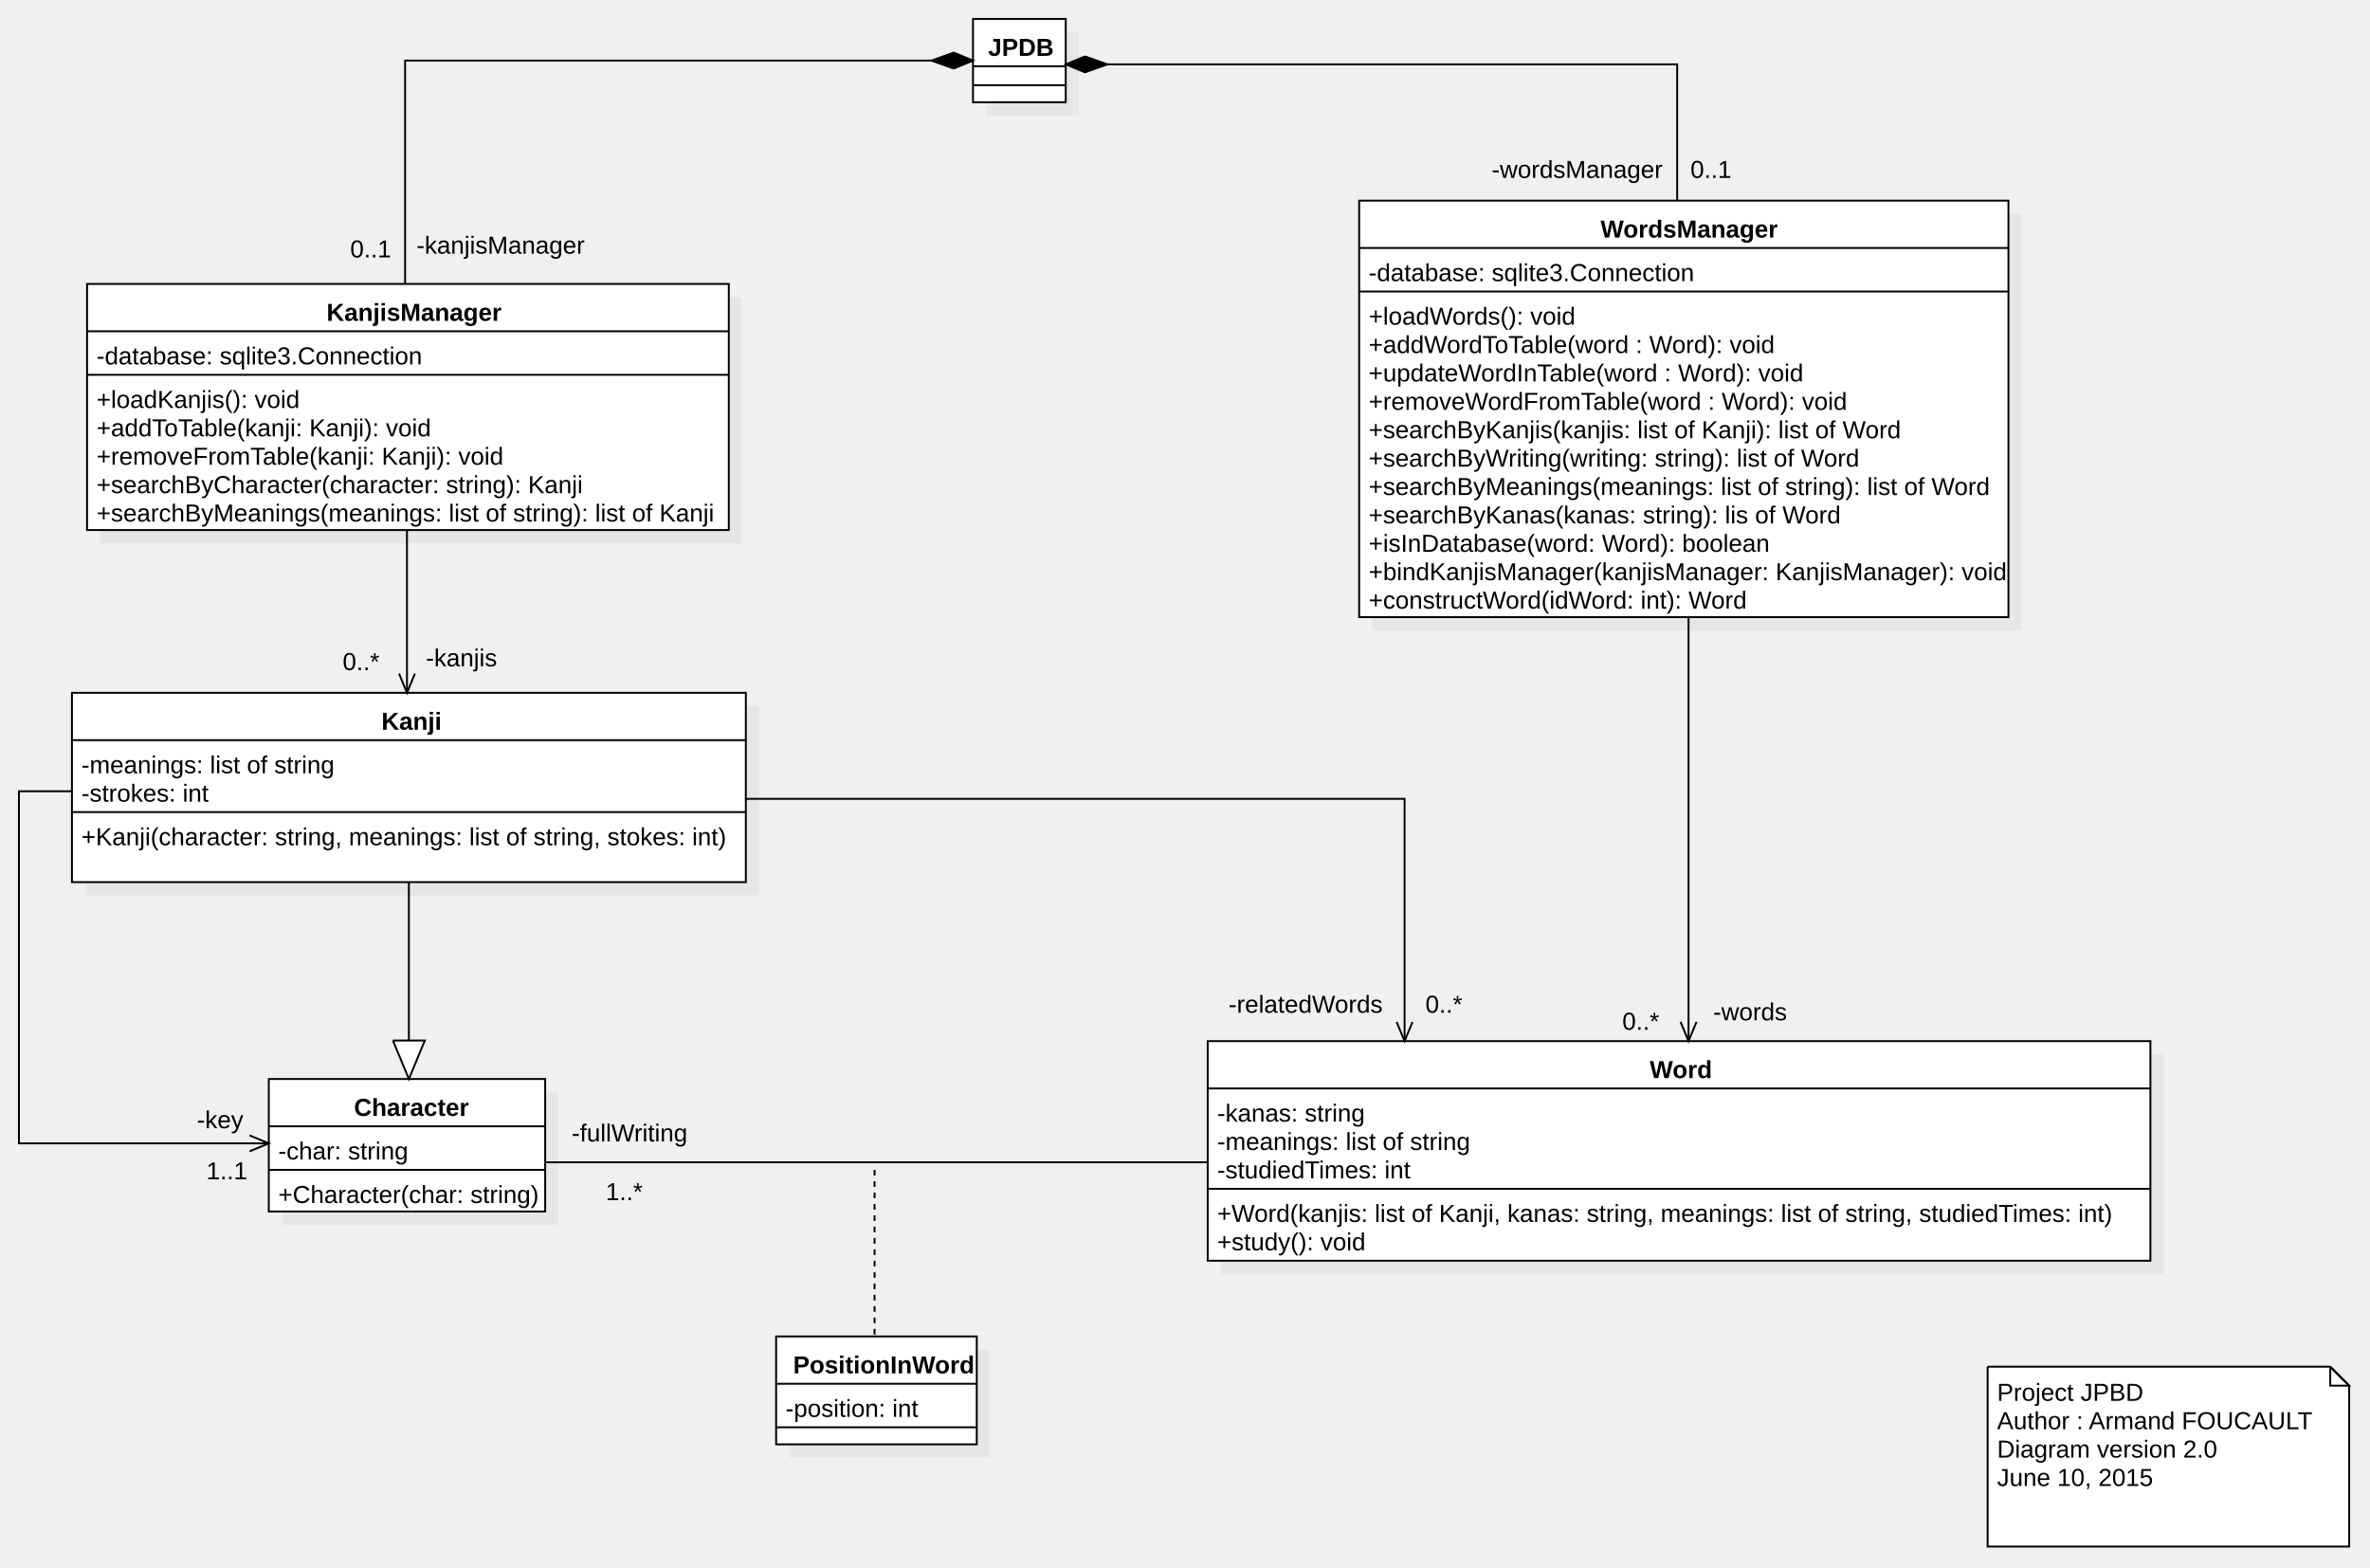
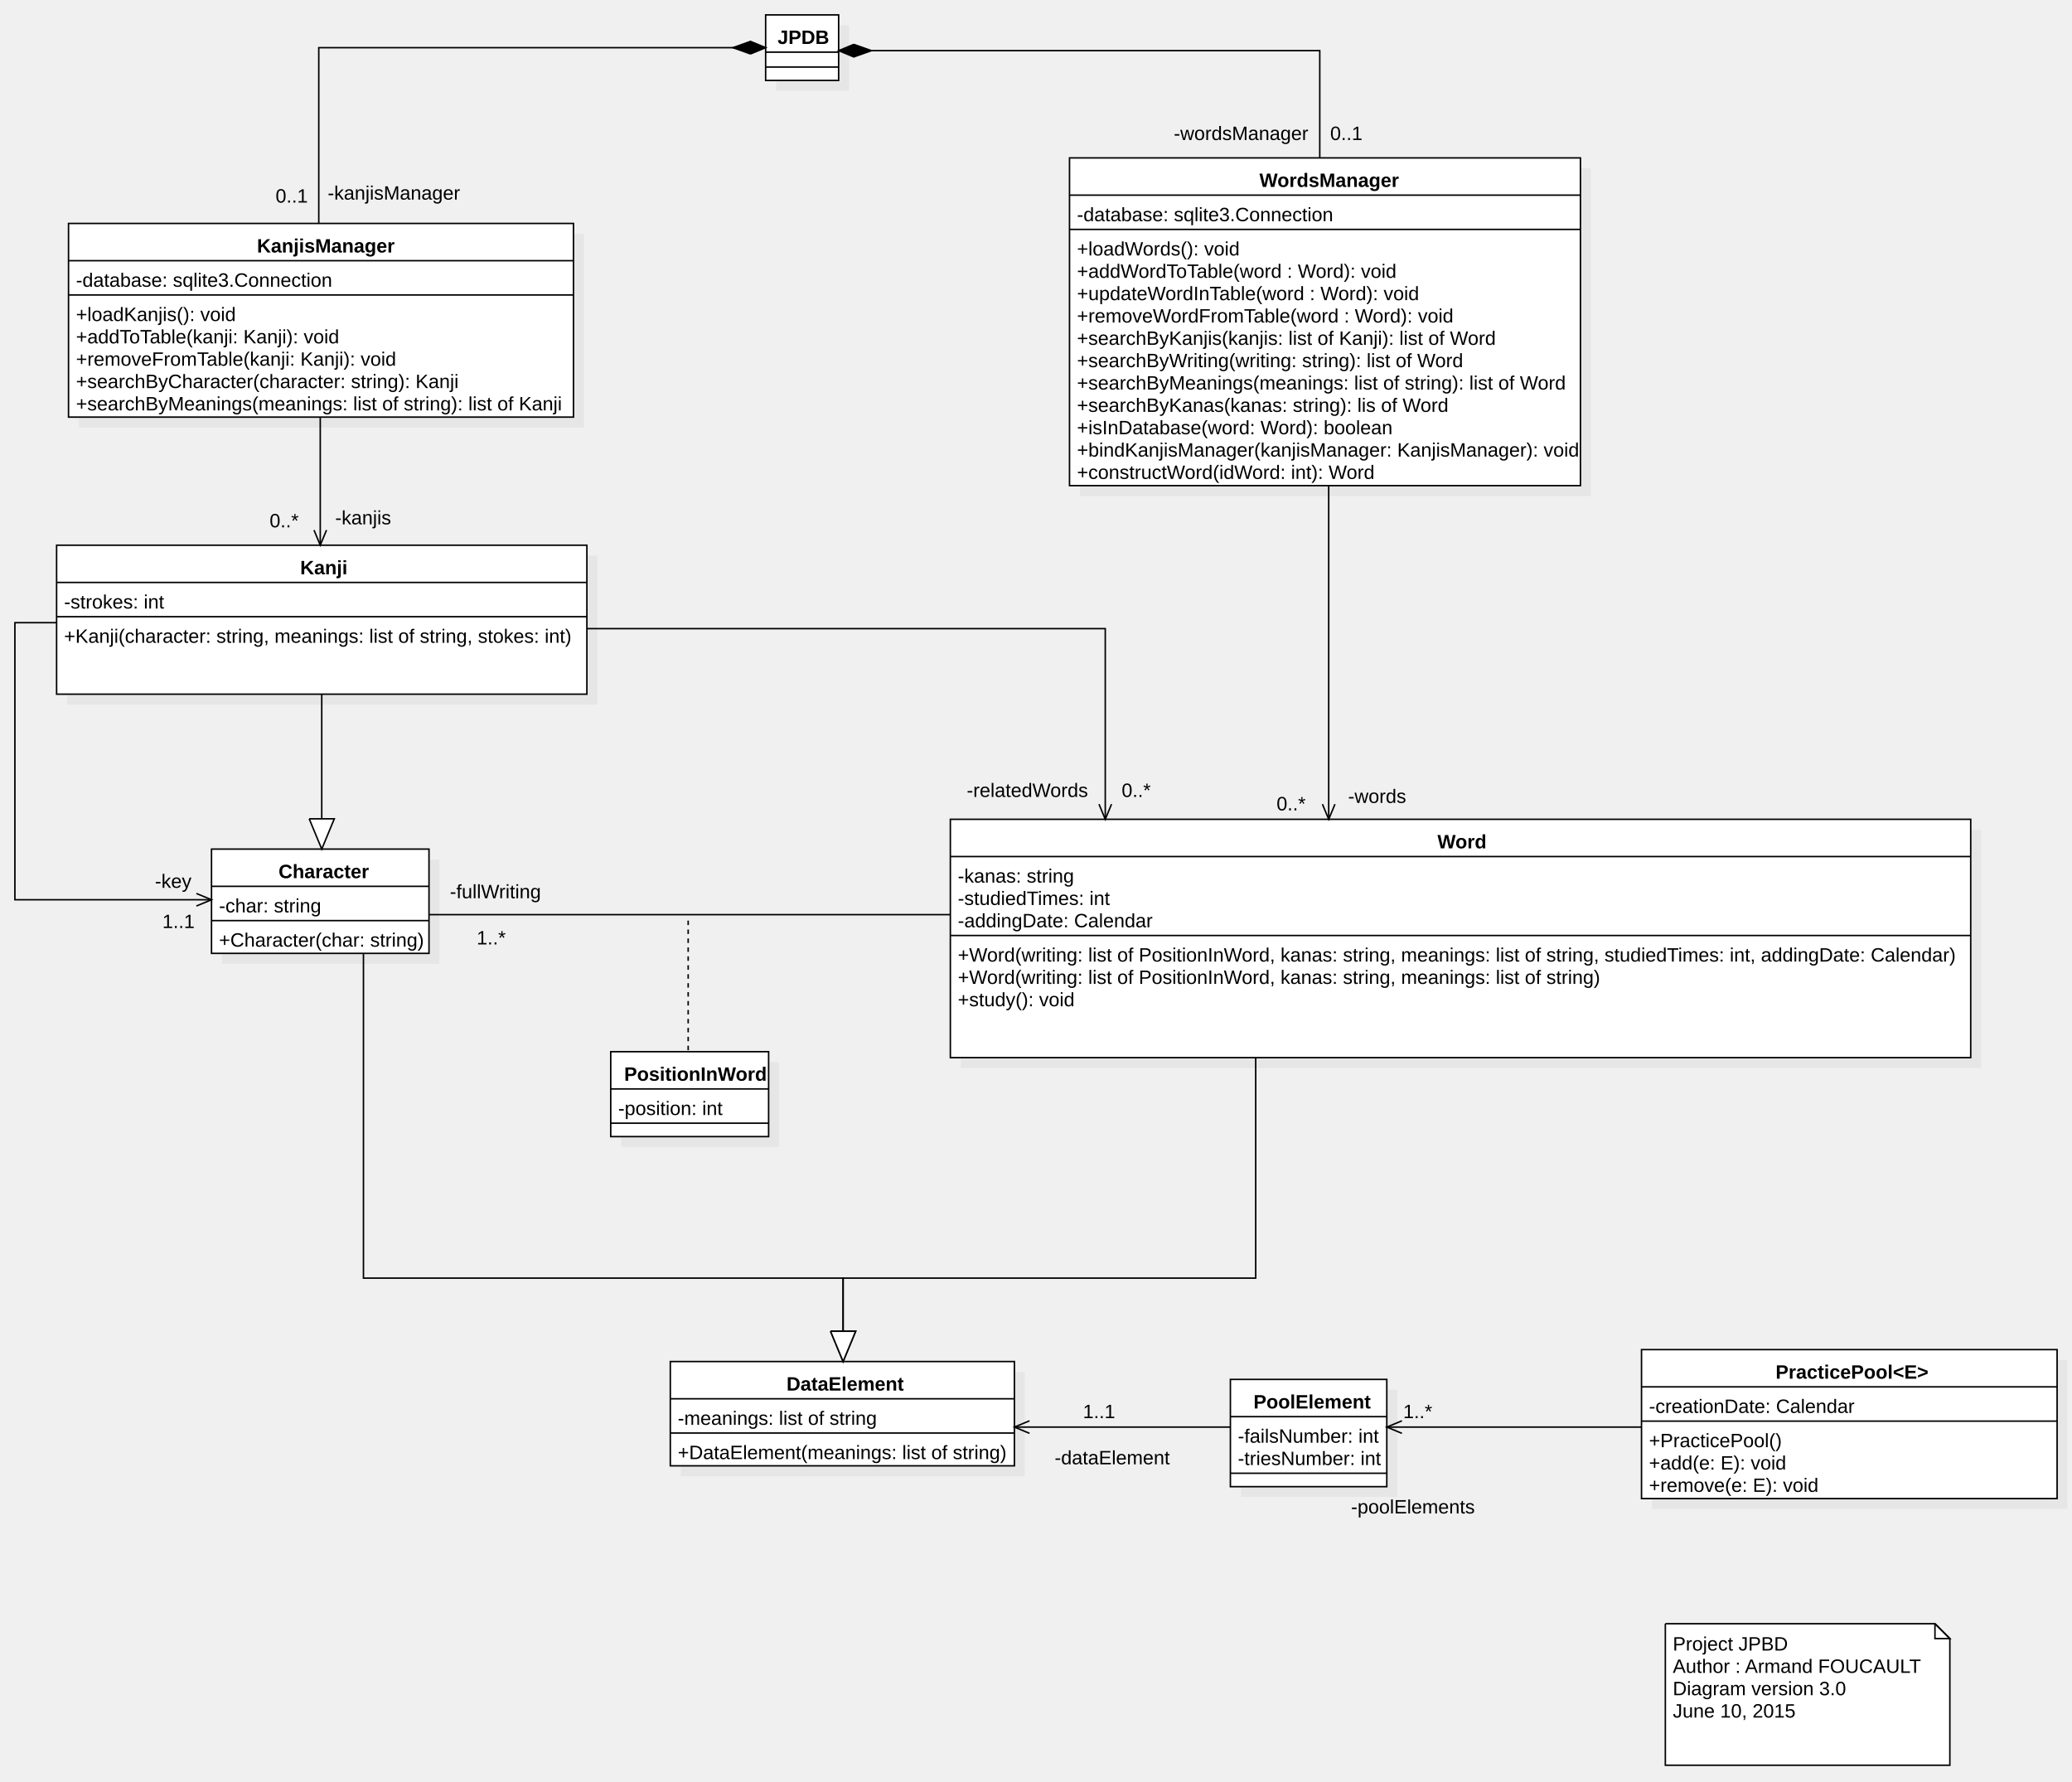
- <svg xmlns="http://www.w3.org/2000/svg" version="1.1" width="1252" height="828">
+ <svg xmlns="http://www.w3.org/2000/svg" version="1.1" width="1391" height="1196">
  <defs />
  <g>
    <g transform="translate(-98,-114) scale(1,1)">
-       <rect fill="#C0C0C0" stroke="none" x="743" y="671" width="498" height="116" opacity="0.2" />
-     </g>
-     <g transform="translate(-98,-114) scale(1,1)">
-       <rect fill="#ffffff" stroke="none" x="736" y="664" width="498" height="116" />
-     </g>
-     <g transform="translate(-98,-114) scale(1,1)">
-       <path fill="none" stroke="#000000" d="M 736 664 L 1234 664 L 1234 780 L 736 780 L 736 664 Z Z" stroke-miterlimit="10" />
-     </g>
-     <g transform="translate(-98,-114) scale(1,1)">
-       <path fill="none" stroke="#000000" d="M 736 689 L 1234 689" stroke-miterlimit="10" />
-     </g>
-     <g transform="translate(-98,-114) scale(1,1)">
-       <path fill="none" stroke="#000000" d="M 736 742 L 1234 742" stroke-miterlimit="10" />
-     </g>
-     <g transform="translate(-98,-114) scale(1,1)">
-       <g>
-         <path fill="none" stroke="none" />
-         <text fill="#000000" stroke="none" font-family="Arial" font-size="13px" font-style="normal" font-weight="bold" text-decoration="none" x="969.5" y="683.5">Word</text>
+       <rect fill="#C0C0C0" stroke="none" x="743" y="671" width="685" height="160" opacity="0.2" />
+     </g>
+     <g transform="translate(-98,-114) scale(1,1)">
+       <rect fill="#ffffff" stroke="none" x="736" y="664" width="685" height="160" />
+     </g>
+     <g transform="translate(-98,-114) scale(1,1)">
+       <path fill="none" stroke="#000000" d="M 736 664 L 1421 664 L 1421 824 L 736 824 L 736 664 Z Z" stroke-miterlimit="10" />
+     </g>
+     <g transform="translate(-98,-114) scale(1,1)">
+       <path fill="none" stroke="#000000" d="M 736 689 L 1421 689" stroke-miterlimit="10" />
+     </g>
+     <g transform="translate(-98,-114) scale(1,1)">
+       <path fill="none" stroke="#000000" d="M 736 742 L 1421 742" stroke-miterlimit="10" />
+     </g>
+     <g transform="translate(-98,-114) scale(1,1)">
+       <g>
+         <path fill="none" stroke="none" />
+         <text fill="#000000" stroke="none" font-family="Arial" font-size="13px" font-style="normal" font-weight="bold" text-decoration="none" x="1063" y="683.5">Word</text>
      </g>
    </g>
    <g transform="translate(-98,-114) scale(1,1)">
      <g>
        <path fill="none" stroke="none" />
        <text fill="#000000" stroke="none" font-family="Arial" font-size="13px" font-style="normal" font-weight="normal" text-decoration="none" x="741" y="706.5">-kanas: string</text>
      </g>
    </g>
    <g transform="translate(-98,-114) scale(1,1)">
      <g>
        <path fill="none" stroke="none" />
-         <text fill="#000000" stroke="none" font-family="Arial" font-size="13px" font-style="normal" font-weight="normal" text-decoration="none" x="741" y="721.5">-meanings: list of string</text>
-       </g>
-     </g>
-     <g transform="translate(-98,-114) scale(1,1)">
-       <g>
-         <path fill="none" stroke="none" />
-         <text fill="#000000" stroke="none" font-family="Arial" font-size="13px" font-style="normal" font-weight="normal" text-decoration="none" x="741" y="736.5">-studiedTimes: int</text>
-       </g>
-     </g>
-     <g transform="translate(-98,-114) scale(1,1)">
-       <g>
-         <path fill="none" stroke="none" />
-         <text fill="#000000" stroke="none" font-family="Arial" font-size="13px" font-style="normal" font-weight="normal" text-decoration="none" x="741" y="759.5">+Word(kanjis: list of Kanji, kanas: string, meanings: list of string, studiedTimes: int)</text>
-       </g>
-     </g>
-     <g transform="translate(-98,-114) scale(1,1)">
-       <g>
-         <path fill="none" stroke="none" />
-         <text fill="#000000" stroke="none" font-family="Arial" font-size="13px" font-style="normal" font-weight="normal" text-decoration="none" x="741" y="774.5">+study(): void</text>
+         <text fill="#000000" stroke="none" font-family="Arial" font-size="13px" font-style="normal" font-weight="normal" text-decoration="none" x="741" y="721.5">-studiedTimes: int</text>
+       </g>
+     </g>
+     <g transform="translate(-98,-114) scale(1,1)">
+       <g>
+         <path fill="none" stroke="none" />
+         <text fill="#000000" stroke="none" font-family="Arial" font-size="13px" font-style="normal" font-weight="normal" text-decoration="none" x="741" y="736.5">-addingDate: Calendar</text>
+       </g>
+     </g>
+     <g transform="translate(-98,-114) scale(1,1)">
+       <g>
+         <path fill="none" stroke="none" />
+         <text fill="#000000" stroke="none" font-family="Arial" font-size="13px" font-style="normal" font-weight="normal" text-decoration="none" x="741" y="759.5">+Word(writing: list of PositionInWord, kanas: string, meanings: list of string, studiedTimes: int, addingDate: Calendar)</text>
+       </g>
+     </g>
+     <g transform="translate(-98,-114) scale(1,1)">
+       <g>
+         <path fill="none" stroke="none" />
+         <text fill="#000000" stroke="none" font-family="Arial" font-size="13px" font-style="normal" font-weight="normal" text-decoration="none" x="741" y="774.5">+Word(writing: list of PositionInWord, kanas: string, meanings: list of string)</text>
+       </g>
+     </g>
+     <g transform="translate(-98,-114) scale(1,1)">
+       <g>
+         <path fill="none" stroke="none" />
+         <text fill="#000000" stroke="none" font-family="Arial" font-size="13px" font-style="normal" font-weight="normal" text-decoration="none" x="741" y="789.5">+study(): void</text>
      </g>
    </g>
    <g transform="translate(-98,-114) scale(1,1)">
      <rect fill="#C0C0C0" stroke="none" x="143" y="487" width="356" height="100" opacity="0.2" />
    </g>
    <g transform="translate(-98,-114) scale(1,1)">
      <rect fill="#ffffff" stroke="none" x="136" y="480" width="356" height="100" />
    </g>
    <g transform="translate(-98,-114) scale(1,1)">
      <path fill="none" stroke="#000000" d="M 136 480 L 492 480 L 492 580 L 136 580 L 136 480 Z Z" stroke-miterlimit="10" />
    </g>
    <g transform="translate(-98,-114) scale(1,1)">
      <path fill="none" stroke="#000000" d="M 136 505 L 492 505" stroke-miterlimit="10" />
    </g>
    <g transform="translate(-98,-114) scale(1,1)">
-       <path fill="none" stroke="#000000" d="M 136 543 L 492 543" stroke-miterlimit="10" />
+       <path fill="none" stroke="#000000" d="M 136 528 L 492 528" stroke-miterlimit="10" />
    </g>
    <g transform="translate(-98,-114) scale(1,1)">
      <g>
        <path fill="none" stroke="none" />
        <text fill="#000000" stroke="none" font-family="Arial" font-size="13px" font-style="normal" font-weight="bold" text-decoration="none" x="299.5" y="499.5">Kanji</text>
      </g>
    </g>
    <g transform="translate(-98,-114) scale(1,1)">
      <g>
        <path fill="none" stroke="none" />
-         <text fill="#000000" stroke="none" font-family="Arial" font-size="13px" font-style="normal" font-weight="normal" text-decoration="none" x="141" y="522.5">-meanings: list of string</text>
-       </g>
-     </g>
-     <g transform="translate(-98,-114) scale(1,1)">
-       <g>
-         <path fill="none" stroke="none" />
-         <text fill="#000000" stroke="none" font-family="Arial" font-size="13px" font-style="normal" font-weight="normal" text-decoration="none" x="141" y="537.5">-strokes: int</text>
-       </g>
-     </g>
-     <g transform="translate(-98,-114) scale(1,1)">
-       <g>
-         <path fill="none" stroke="none" />
-         <text fill="#000000" stroke="none" font-family="Arial" font-size="13px" font-style="normal" font-weight="normal" text-decoration="none" x="141" y="560.5">+Kanji(character: string, meanings: list of string, stokes: int)</text>
+         <text fill="#000000" stroke="none" font-family="Arial" font-size="13px" font-style="normal" font-weight="normal" text-decoration="none" x="141" y="522.5">-strokes: int</text>
+       </g>
+     </g>
+     <g transform="translate(-98,-114) scale(1,1)">
+       <g>
+         <path fill="none" stroke="none" />
+         <text fill="#000000" stroke="none" font-family="Arial" font-size="13px" font-style="normal" font-weight="normal" text-decoration="none" x="141" y="545.5">+Kanji(character: string, meanings: list of string, stokes: int)</text>
      </g>
    </g>
    <g transform="translate(-98,-114) scale(1,1)">
      <rect fill="#C0C0C0" stroke="none" x="823" y="227" width="343" height="220" opacity="0.2" />
    </g>
    <g transform="translate(-98,-114) scale(1,1)">
      <rect fill="#ffffff" stroke="none" x="816" y="220" width="343" height="220" />
    </g>
    <g transform="translate(-98,-114) scale(1,1)">
      <path fill="none" stroke="#000000" d="M 816 220 L 1159 220 L 1159 440 L 816 440 L 816 220 Z Z" stroke-miterlimit="10" />
    </g>
    <g transform="translate(-98,-114) scale(1,1)">
      <path fill="none" stroke="#000000" d="M 816 245 L 1159 245" stroke-miterlimit="10" />
    </g>
    <g transform="translate(-98,-114) scale(1,1)">
      <path fill="none" stroke="#000000" d="M 816 268 L 1159 268" stroke-miterlimit="10" />
    </g>
    <g transform="translate(-98,-114) scale(1,1)">
      <g>
        <path fill="none" stroke="none" />
        <text fill="#000000" stroke="none" font-family="Arial" font-size="13px" font-style="normal" font-weight="bold" text-decoration="none" x="943.5" y="239.5">WordsManager</text>
      </g>
    </g>
    <g transform="translate(-98,-114) scale(1,1)">
      <g>
        <path fill="none" stroke="none" />
        <text fill="#000000" stroke="none" font-family="Arial" font-size="13px" font-style="normal" font-weight="normal" text-decoration="none" x="821" y="262.5">-database: sqlite3.Connection</text>
      </g>
    </g>
    <g transform="translate(-98,-114) scale(1,1)">
      <g>
        <path fill="none" stroke="none" />
        <text fill="#000000" stroke="none" font-family="Arial" font-size="13px" font-style="normal" font-weight="normal" text-decoration="none" x="821" y="285.5">+loadWords(): void</text>
      </g>
    </g>
    <g transform="translate(-98,-114) scale(1,1)">
      <g>
        <path fill="none" stroke="none" />
        <text fill="#000000" stroke="none" font-family="Arial" font-size="13px" font-style="normal" font-weight="normal" text-decoration="none" x="821" y="300.5">+addWordToTable(word : Word): void</text>
      </g>
    </g>
    <g transform="translate(-98,-114) scale(1,1)">
      <g>
        <path fill="none" stroke="none" />
        <text fill="#000000" stroke="none" font-family="Arial" font-size="13px" font-style="normal" font-weight="normal" text-decoration="none" x="821" y="315.5">+updateWordInTable(word : Word): void</text>
      </g>
    </g>
    <g transform="translate(-98,-114) scale(1,1)">
      <g>
        <path fill="none" stroke="none" />
        <text fill="#000000" stroke="none" font-family="Arial" font-size="13px" font-style="normal" font-weight="normal" text-decoration="none" x="821" y="330.5">+removeWordFromTable(word : Word): void</text>
      </g>
    </g>
    <g transform="translate(-98,-114) scale(1,1)">
      <g>
        <path fill="none" stroke="none" />
        <text fill="#000000" stroke="none" font-family="Arial" font-size="13px" font-style="normal" font-weight="normal" text-decoration="none" x="821" y="345.5">+searchByKanjis(kanjis: list of Kanji): list of Word</text>
      </g>
    </g>
    <g transform="translate(-98,-114) scale(1,1)">
      <g>
        <path fill="none" stroke="none" />
        <text fill="#000000" stroke="none" font-family="Arial" font-size="13px" font-style="normal" font-weight="normal" text-decoration="none" x="821" y="360.5">+searchByWriting(writing: string): list of Word</text>
      </g>
    </g>
    <g transform="translate(-98,-114) scale(1,1)">
      <g>
        <path fill="none" stroke="none" />
        <text fill="#000000" stroke="none" font-family="Arial" font-size="13px" font-style="normal" font-weight="normal" text-decoration="none" x="821" y="375.5">+searchByMeanings(meanings: list of string): list of Word</text>
      </g>
    </g>
    <g transform="translate(-98,-114) scale(1,1)">
      <g>
        <path fill="none" stroke="none" />
        <text fill="#000000" stroke="none" font-family="Arial" font-size="13px" font-style="normal" font-weight="normal" text-decoration="none" x="821" y="390.5">+searchByKanas(kanas: string): lis of Word</text>
      </g>
    </g>
    <g transform="translate(-98,-114) scale(1,1)">
      <g>
        <path fill="none" stroke="none" />
        <text fill="#000000" stroke="none" font-family="Arial" font-size="13px" font-style="normal" font-weight="normal" text-decoration="none" x="821" y="405.5">+isInDatabase(word: Word): boolean</text>
      </g>
    </g>
    <g transform="translate(-98,-114) scale(1,1)">
      <g>
        <path fill="none" stroke="none" />
        <text fill="#000000" stroke="none" font-family="Arial" font-size="13px" font-style="normal" font-weight="normal" text-decoration="none" x="821" y="420.5">+bindKanjisManager(kanjisManager: KanjisManager): void</text>
      </g>
    </g>
    <g transform="translate(-98,-114) scale(1,1)">
      <g>
        <path fill="none" stroke="none" />
        <text fill="#000000" stroke="none" font-family="Arial" font-size="13px" font-style="normal" font-weight="normal" text-decoration="none" x="821" y="435.5">+constructWord(idWord: int): Word</text>
      </g>
    </g>
    <g transform="translate(-98,-114) scale(1,1)">
      <rect fill="#C0C0C0" stroke="none" x="151" y="271" width="339" height="130" opacity="0.2" />
    </g>
    <g transform="translate(-98,-114) scale(1,1)">
      <rect fill="#ffffff" stroke="none" x="144" y="264" width="339" height="130" />
    </g>
    <g transform="translate(-98,-114) scale(1,1)">
      <path fill="none" stroke="#000000" d="M 144 264 L 483 264 L 483 394 L 144 394 L 144 264 Z Z" stroke-miterlimit="10" />
    </g>
    <g transform="translate(-98,-114) scale(1,1)">
      <path fill="none" stroke="#000000" d="M 144 289 L 483 289" stroke-miterlimit="10" />
    </g>
    <g transform="translate(-98,-114) scale(1,1)">
      <path fill="none" stroke="#000000" d="M 144 312 L 483 312" stroke-miterlimit="10" />
    </g>
    <g transform="translate(-98,-114) scale(1,1)">
      <g>
        <path fill="none" stroke="none" />
        <text fill="#000000" stroke="none" font-family="Arial" font-size="13px" font-style="normal" font-weight="bold" text-decoration="none" x="270.5" y="283.5">KanjisManager</text>
      </g>
    </g>
    <g transform="translate(-98,-114) scale(1,1)">
      <g>
        <path fill="none" stroke="none" />
        <text fill="#000000" stroke="none" font-family="Arial" font-size="13px" font-style="normal" font-weight="normal" text-decoration="none" x="149" y="306.5">-database: sqlite3.Connection</text>
      </g>
    </g>
    <g transform="translate(-98,-114) scale(1,1)">
      <g>
        <path fill="none" stroke="none" />
        <text fill="#000000" stroke="none" font-family="Arial" font-size="13px" font-style="normal" font-weight="normal" text-decoration="none" x="149" y="329.5">+loadKanjis(): void</text>
      </g>
    </g>
    <g transform="translate(-98,-114) scale(1,1)">
      <g>
        <path fill="none" stroke="none" />
        <text fill="#000000" stroke="none" font-family="Arial" font-size="13px" font-style="normal" font-weight="normal" text-decoration="none" x="149" y="344.5">+addToTable(kanji: Kanji): void</text>
      </g>
    </g>
    <g transform="translate(-98,-114) scale(1,1)">
      <g>
        <path fill="none" stroke="none" />
        <text fill="#000000" stroke="none" font-family="Arial" font-size="13px" font-style="normal" font-weight="normal" text-decoration="none" x="149" y="359.5">+removeFromTable(kanji: Kanji): void</text>
      </g>
    </g>
    <g transform="translate(-98,-114) scale(1,1)">
      <g>
        <path fill="none" stroke="none" />
        <text fill="#000000" stroke="none" font-family="Arial" font-size="13px" font-style="normal" font-weight="normal" text-decoration="none" x="149" y="374.5">+searchByCharacter(character: string): Kanji</text>
      </g>
    </g>
    <g transform="translate(-98,-114) scale(1,1)">
      <g>
        <path fill="none" stroke="none" />
        <text fill="#000000" stroke="none" font-family="Arial" font-size="13px" font-style="normal" font-weight="normal" text-decoration="none" x="149" y="389.5">+searchByMeanings(meanings: list of string): list of Kanji</text>
      </g>
    </g>
    <g transform="translate(-98,-114) scale(1,1)">
      <path fill="none" stroke="#000000" d="M 990 440 L 990 664" stroke-miterlimit="10" />
    </g>
    <g transform="translate(-98,-114) scale(1,1)">
      <path fill="none" stroke="#000000" d="M 985.79 653.837 L 990 664 L 994.21 653.837" stroke-miterlimit="10" />
    </g>
    <g transform="translate(-98,-114) scale(1,1)">
      <g>
        <path fill="none" stroke="none" />
        <text fill="#000000" stroke="none" font-family="Arial" font-size="13px" font-style="normal" font-weight="normal" text-decoration="none" x="1003" y="653">-words</text>
      </g>
    </g>
    <g transform="translate(-98,-114) scale(1,1)">
      <g>
        <path fill="none" stroke="none" />
        <text fill="#000000" stroke="none" font-family="Arial" font-size="13px" font-style="normal" font-weight="normal" text-decoration="none" x="955" y="658">0..*</text>
      </g>
    </g>
    <g transform="translate(-98,-114) scale(1,1)">
      <path fill="none" stroke="#000000" d="M 313 394 L 313 480" stroke-miterlimit="10" />
    </g>
    <g transform="translate(-98,-114) scale(1,1)">
      <path fill="none" stroke="#000000" d="M 308.79 469.837 L 313 480 L 317.21 469.837" stroke-miterlimit="10" />
    </g>
    <g transform="translate(-98,-114) scale(1,1)">
      <g>
        <path fill="none" stroke="none" />
        <text fill="#000000" stroke="none" font-family="Arial" font-size="13px" font-style="normal" font-weight="normal" text-decoration="none" x="323" y="466">-kanjis</text>
      </g>
    </g>
    <g transform="translate(-98,-114) scale(1,1)">
      <g>
        <path fill="none" stroke="none" />
        <text fill="#000000" stroke="none" font-family="Arial" font-size="13px" font-style="normal" font-weight="normal" text-decoration="none" x="279" y="468">0..*</text>
      </g>
    </g>
    <g transform="translate(-98,-114) scale(1,1)">
-       <path fill="#ffffff" stroke="none" d="M 1148 836 L 1329 836 L 1339 846 L 1339 931 L 1148 931 L 1148 836" />
-     </g>
-     <g transform="translate(-98,-114) scale(1,1)">
-       <path fill="none" stroke="#000000" d="M 1148 836 L 1329 836 L 1339 846 L 1339 931 L 1148 931 L 1148 836 L 1148 836" stroke-miterlimit="10" />
-     </g>
-     <g transform="translate(-98,-114) scale(1,1)">
-       <path fill="none" stroke="#000000" d="M 1329 836 L 1329 846 L 1339 846 L 1329 836" stroke-miterlimit="10" />
-     </g>
-     <g transform="translate(-98,-114) scale(1,1)">
-       <g>
-         <path fill="none" stroke="none" />
-         <text fill="#000000" stroke="none" font-family="Arial" font-size="13px" font-style="normal" font-weight="normal" text-decoration="none" x="1153" y="854">Project JPBD</text>
-       </g>
-     </g>
-     <g transform="translate(-98,-114) scale(1,1)">
-       <g>
-         <path fill="none" stroke="none" />
-         <text fill="#000000" stroke="none" font-family="Arial" font-size="13px" font-style="normal" font-weight="normal" text-decoration="none" x="1153" y="869">Author : Armand FOUCAULT</text>
-       </g>
-     </g>
-     <g transform="translate(-98,-114) scale(1,1)">
-       <g>
-         <path fill="none" stroke="none" />
-         <text fill="#000000" stroke="none" font-family="Arial" font-size="13px" font-style="normal" font-weight="normal" text-decoration="none" x="1153" y="884">Diagram version 2.0</text>
-       </g>
-     </g>
-     <g transform="translate(-98,-114) scale(1,1)">
-       <g>
-         <path fill="none" stroke="none" />
-         <text fill="#000000" stroke="none" font-family="Arial" font-size="13px" font-style="normal" font-weight="normal" text-decoration="none" x="1153" y="899">June 10, 2015</text>
+       <path fill="#ffffff" stroke="none" d="M 1216 1204 L 1397 1204 L 1407 1214 L 1407 1299 L 1216 1299 L 1216 1204" />
+     </g>
+     <g transform="translate(-98,-114) scale(1,1)">
+       <path fill="none" stroke="#000000" d="M 1216 1204 L 1397 1204 L 1407 1214 L 1407 1299 L 1216 1299 L 1216 1204 L 1216 1204" stroke-miterlimit="10" />
+     </g>
+     <g transform="translate(-98,-114) scale(1,1)">
+       <path fill="none" stroke="#000000" d="M 1397 1204 L 1397 1214 L 1407 1214 L 1397 1204" stroke-miterlimit="10" />
+     </g>
+     <g transform="translate(-98,-114) scale(1,1)">
+       <g>
+         <path fill="none" stroke="none" />
+         <text fill="#000000" stroke="none" font-family="Arial" font-size="13px" font-style="normal" font-weight="normal" text-decoration="none" x="1221" y="1222">Project JPBD</text>
+       </g>
+     </g>
+     <g transform="translate(-98,-114) scale(1,1)">
+       <g>
+         <path fill="none" stroke="none" />
+         <text fill="#000000" stroke="none" font-family="Arial" font-size="13px" font-style="normal" font-weight="normal" text-decoration="none" x="1221" y="1237">Author : Armand FOUCAULT</text>
+       </g>
+     </g>
+     <g transform="translate(-98,-114) scale(1,1)">
+       <g>
+         <path fill="none" stroke="none" />
+         <text fill="#000000" stroke="none" font-family="Arial" font-size="13px" font-style="normal" font-weight="normal" text-decoration="none" x="1221" y="1252">Diagram version 3.0</text>
+       </g>
+     </g>
+     <g transform="translate(-98,-114) scale(1,1)">
+       <g>
+         <path fill="none" stroke="none" />
+         <text fill="#000000" stroke="none" font-family="Arial" font-size="13px" font-style="normal" font-weight="normal" text-decoration="none" x="1221" y="1267">June 10, 2015</text>
      </g>
    </g>
    <g transform="translate(-98,-114) scale(1,1)">
      <rect fill="#C0C0C0" stroke="none" x="247" y="691" width="146" height="70" opacity="0.2" />
    </g>
    <g transform="translate(-98,-114) scale(1,1)">
      <rect fill="#ffffff" stroke="none" x="240" y="684" width="146" height="70" />
    </g>
    <g transform="translate(-98,-114) scale(1,1)">
      <path fill="none" stroke="#000000" d="M 240 684 L 386 684 L 386 754 L 240 754 L 240 684 Z Z" stroke-miterlimit="10" />
    </g>
    <g transform="translate(-98,-114) scale(1,1)">
      <path fill="none" stroke="#000000" d="M 240 709 L 386 709" stroke-miterlimit="10" />
    </g>
    <g transform="translate(-98,-114) scale(1,1)">
      <path fill="none" stroke="#000000" d="M 240 732 L 386 732" stroke-miterlimit="10" />
    </g>
    <g transform="translate(-98,-114) scale(1,1)">
      <g>
        <path fill="none" stroke="none" />
        <text fill="#000000" stroke="none" font-family="Arial" font-size="13px" font-style="normal" font-weight="bold" text-decoration="none" x="285" y="703.5">Character</text>
      </g>
    </g>
    <g transform="translate(-98,-114) scale(1,1)">
      <g>
        <path fill="none" stroke="none" />
        <text fill="#000000" stroke="none" font-family="Arial" font-size="13px" font-style="normal" font-weight="normal" text-decoration="none" x="245" y="726.5">-char: string</text>
      </g>
    </g>
    <g transform="translate(-98,-114) scale(1,1)">
      <g>
        <path fill="none" stroke="none" />
        <text fill="#000000" stroke="none" font-family="Arial" font-size="13px" font-style="normal" font-weight="normal" text-decoration="none" x="245" y="749.5">+Character(char: string)</text>
      </g>
    </g>
    <g transform="translate(-98,-114) scale(1,1)">
      <path fill="none" stroke="#000000" d="M 314 580 L 314 684" stroke-miterlimit="10" />
    </g>
    <g transform="translate(-98,-114) scale(1,1)">
      <path fill="#FFFFFF" stroke="none" d="M 305.581 663.675 L 314 684 L 322.419 663.675" />
    </g>
    <g transform="translate(-98,-114) scale(1,1)">
      <path fill="none" stroke="#000000" d="M 305.581 663.675 L 314 684 L 322.419 663.675 L 305.581 663.675" stroke-miterlimit="10" />
    </g>
    <g transform="translate(-98,-114) scale(1,1)">
      <path fill="none" stroke="#000000" d="M 492 536 L 840 536 L 840 664" stroke-miterlimit="10" />
    </g>
    <g transform="translate(-98,-114) scale(1,1)">
      <path fill="none" stroke="#000000" d="M 835.79 653.837 L 840 664 L 844.21 653.837" stroke-miterlimit="10" />
    </g>
    <g transform="translate(-98,-114) scale(1,1)">
      <g>
        <path fill="none" stroke="none" />
        <text fill="#000000" stroke="none" font-family="Arial" font-size="13px" font-style="normal" font-weight="normal" text-decoration="none" x="747" y="649">-relatedWords</text>
      </g>
    </g>
    <g transform="translate(-98,-114) scale(1,1)">
      <g>
        <path fill="none" stroke="none" />
        <text fill="#000000" stroke="none" font-family="Arial" font-size="13px" font-style="normal" font-weight="normal" text-decoration="none" x="851" y="649">0..*</text>
      </g>
    </g>
    <g transform="translate(-98,-114) scale(1,1)">
      <rect fill="#C0C0C0" stroke="none" x="619" y="131" width="49" height="44" opacity="0.2" />
    </g>
    <g transform="translate(-98,-114) scale(1,1)">
      <rect fill="#ffffff" stroke="none" x="612" y="124" width="49" height="44" />
    </g>
    <g transform="translate(-98,-114) scale(1,1)">
      <path fill="none" stroke="#000000" d="M 612 124 L 661 124 L 661 168 L 612 168 L 612 124 Z Z" stroke-miterlimit="10" />
    </g>
    <g transform="translate(-98,-114) scale(1,1)">
      <path fill="none" stroke="#000000" d="M 612 149 L 661 149" stroke-miterlimit="10" />
    </g>
    <g transform="translate(-98,-114) scale(1,1)">
      <path fill="none" stroke="#000000" d="M 612 159 L 661 159" stroke-miterlimit="10" />
    </g>
    <g transform="translate(-98,-114) scale(1,1)">
      <g>
        <path fill="none" stroke="none" />
        <text fill="#000000" stroke="none" font-family="Arial" font-size="13px" font-style="normal" font-weight="bold" text-decoration="none" x="620" y="143.5">JPDB</text>
      </g>
    </g>
    <g transform="translate(-98,-114) scale(1,1)">
      <path fill="none" stroke="#000000" d="M 312 264 L 312 146 L 612 146" stroke-miterlimit="10" />
    </g>
    <g transform="translate(-98,-114) scale(1,1)">
      <path fill="#000000" stroke="none" d="M 601.837 150.21 L 612 146 L 601.837 141.79 L 590 146" />
    </g>
    <g transform="translate(-98,-114) scale(1,1)">
      <path fill="none" stroke="#000000" d="M 601.837 150.21 L 612 146 L 601.837 141.79 L 590 146 L 601.837 150.21" stroke-miterlimit="10" />
    </g>
    <g transform="translate(-98,-114) scale(1,1)">
      <g>
        <path fill="none" stroke="none" />
        <text fill="#000000" stroke="none" font-family="Arial" font-size="13px" font-style="normal" font-weight="normal" text-decoration="none" x="318" y="248">-kanjisManager</text>
      </g>
    </g>
    <g transform="translate(-98,-114) scale(1,1)">
      <g>
        <path fill="none" stroke="none" />
        <text fill="#000000" stroke="none" font-family="Arial" font-size="13px" font-style="normal" font-weight="normal" text-decoration="none" x="283" y="250">0..1</text>
      </g>
    </g>
    <g transform="translate(-98,-114) scale(1,1)">
      <path fill="none" stroke="#000000" d="M 984 220 L 984 148 L 661 148" stroke-miterlimit="10" />
    </g>
    <g transform="translate(-98,-114) scale(1,1)">
      <path fill="#000000" stroke="none" d="M 671.163 143.79 L 661 148 L 671.163 152.21 L 683 148" />
    </g>
    <g transform="translate(-98,-114) scale(1,1)">
      <path fill="none" stroke="#000000" d="M 671.163 143.79 L 661 148 L 671.163 152.21 L 683 148 L 671.163 143.79" stroke-miterlimit="10" />
    </g>
    <g transform="translate(-98,-114) scale(1,1)">
      <g>
        <path fill="none" stroke="none" />
        <text fill="#000000" stroke="none" font-family="Arial" font-size="13px" font-style="normal" font-weight="normal" text-decoration="none" x="886" y="208">-wordsManager</text>
      </g>
    </g>
    <g transform="translate(-98,-114) scale(1,1)">
      <g>
        <path fill="none" stroke="none" />
        <text fill="#000000" stroke="none" font-family="Arial" font-size="13px" font-style="normal" font-weight="normal" text-decoration="none" x="991" y="208">0..1</text>
      </g>
    </g>
    <g transform="translate(-98,-114) scale(1,1)">
      <path fill="none" stroke="#000000" d="M 136 532 L 108 532 L 108 718 L 240 718" stroke-miterlimit="10" />
    </g>
    <g transform="translate(-98,-114) scale(1,1)">
      <path fill="none" stroke="#000000" d="M 229.837 722.21 L 240 718 L 229.837 713.79" stroke-miterlimit="10" />
    </g>
    <g transform="translate(-98,-114) scale(1,1)">
      <g>
        <path fill="none" stroke="none" />
        <text fill="#000000" stroke="none" font-family="Arial" font-size="13px" font-style="normal" font-weight="normal" text-decoration="none" x="202" y="710">-key</text>
      </g>
    </g>
    <g transform="translate(-98,-114) scale(1,1)">
      <g>
        <path fill="none" stroke="none" />
        <text fill="#000000" stroke="none" font-family="Arial" font-size="13px" font-style="normal" font-weight="normal" text-decoration="none" x="207" y="737">1..1</text>
      </g>
    </g>
    <g transform="translate(-98,-114) scale(1,1)">
      <path fill="none" stroke="#000000" d="M 386 728 L 736 728" stroke-miterlimit="10" />
    </g>
    <g transform="translate(-98,-114) scale(1,1)">
      <g>
        <path fill="none" stroke="none" />
        <text fill="#000000" stroke="none" font-family="Arial" font-size="13px" font-style="normal" font-weight="normal" text-decoration="none" x="400" y="717">-fullWriting</text>
      </g>
    </g>
    <g transform="translate(-98,-114) scale(1,1)">
      <g>
        <path fill="none" stroke="none" />
        <text fill="#000000" stroke="none" font-family="Arial" font-size="13px" font-style="normal" font-weight="normal" text-decoration="none" x="418" y="748">1..*</text>
      </g>
    </g>
    <g transform="translate(-98,-114) scale(1,1)">
      <rect fill="#C0C0C0" stroke="none" x="515" y="827" width="106" height="57" opacity="0.2" />
    </g>
    <g transform="translate(-98,-114) scale(1,1)">
      <rect fill="#ffffff" stroke="none" x="508" y="820" width="106" height="57" />
    </g>
    <g transform="translate(-98,-114) scale(1,1)">
      <path fill="none" stroke="#000000" d="M 508 820 L 614 820 L 614 877 L 508 877 L 508 820 Z Z" stroke-miterlimit="10" />
    </g>
    <g transform="translate(-98,-114) scale(1,1)">
      <path fill="none" stroke="#000000" d="M 508 845 L 614 845" stroke-miterlimit="10" />
    </g>
    <g transform="translate(-98,-114) scale(1,1)">
      <path fill="none" stroke="#000000" d="M 508 868 L 614 868" stroke-miterlimit="10" />
    </g>
    <g transform="translate(-98,-114) scale(1,1)">
      <g>
        <path fill="none" stroke="none" />
        <text fill="#000000" stroke="none" font-family="Arial" font-size="13px" font-style="normal" font-weight="bold" text-decoration="none" x="517" y="839.5">PositionInWord</text>
      </g>
    </g>
    <g transform="translate(-98,-114) scale(1,1)">
      <g>
        <path fill="none" stroke="none" />
        <text fill="#000000" stroke="none" font-family="Arial" font-size="13px" font-style="normal" font-weight="normal" text-decoration="none" x="513" y="862.5">-position: int</text>
      </g>
    </g>
    <g transform="translate(-98,-114) scale(1,1)">
      <path fill="none" stroke="#000000" d="M 560 819 L 560 729" stroke-miterlimit="10" stroke-dasharray="3" />
+     </g>
+     <g transform="translate(-98,-114) scale(1,1)">
+       <rect fill="#C0C0C0" stroke="none" x="1207" y="1027" width="279" height="100" opacity="0.2" />
+     </g>
+     <g transform="translate(-98,-114) scale(1,1)">
+       <rect fill="#ffffff" stroke="none" x="1200" y="1020" width="279" height="100" />
+     </g>
+     <g transform="translate(-98,-114) scale(1,1)">
+       <path fill="none" stroke="#000000" d="M 1200 1020 L 1479 1020 L 1479 1120 L 1200 1120 L 1200 1020 Z Z" stroke-miterlimit="10" />
+     </g>
+     <g transform="translate(-98,-114) scale(1,1)">
+       <path fill="none" stroke="#000000" d="M 1200 1045 L 1479 1045" stroke-miterlimit="10" />
+     </g>
+     <g transform="translate(-98,-114) scale(1,1)">
+       <path fill="none" stroke="#000000" d="M 1200 1068 L 1479 1068" stroke-miterlimit="10" />
+     </g>
+     <g transform="translate(-98,-114) scale(1,1)">
+       <g>
+         <path fill="none" stroke="none" />
+         <text fill="#000000" stroke="none" font-family="Arial" font-size="13px" font-style="normal" font-weight="bold" text-decoration="none" x="1290" y="1039.5">PracticePool&lt;E&gt;</text>
+       </g>
+     </g>
+     <g transform="translate(-98,-114) scale(1,1)">
+       <g>
+         <path fill="none" stroke="none" />
+         <text fill="#000000" stroke="none" font-family="Arial" font-size="13px" font-style="normal" font-weight="normal" text-decoration="none" x="1205" y="1062.5">-creationDate: Calendar</text>
+       </g>
+     </g>
+     <g transform="translate(-98,-114) scale(1,1)">
+       <g>
+         <path fill="none" stroke="none" />
+         <text fill="#000000" stroke="none" font-family="Arial" font-size="13px" font-style="normal" font-weight="normal" text-decoration="none" x="1205" y="1085.5">+PracticePool()</text>
+       </g>
+     </g>
+     <g transform="translate(-98,-114) scale(1,1)">
+       <g>
+         <path fill="none" stroke="none" />
+         <text fill="#000000" stroke="none" font-family="Arial" font-size="13px" font-style="normal" font-weight="normal" text-decoration="none" x="1205" y="1100.5">+add(e: E): void</text>
+       </g>
+     </g>
+     <g transform="translate(-98,-114) scale(1,1)">
+       <g>
+         <path fill="none" stroke="none" />
+         <text fill="#000000" stroke="none" font-family="Arial" font-size="13px" font-style="normal" font-weight="normal" text-decoration="none" x="1205" y="1115.5">+remove(e: E): void</text>
+       </g>
+     </g>
+     <g transform="translate(-98,-114) scale(1,1)">
+       <rect fill="#C0C0C0" stroke="none" x="555" y="1035" width="231" height="70" opacity="0.2" />
+     </g>
+     <g transform="translate(-98,-114) scale(1,1)">
+       <rect fill="#ffffff" stroke="none" x="548" y="1028" width="231" height="70" />
+     </g>
+     <g transform="translate(-98,-114) scale(1,1)">
+       <path fill="none" stroke="#000000" d="M 548 1028 L 779 1028 L 779 1098 L 548 1098 L 548 1028 Z Z" stroke-miterlimit="10" />
+     </g>
+     <g transform="translate(-98,-114) scale(1,1)">
+       <path fill="none" stroke="#000000" d="M 548 1053 L 779 1053" stroke-miterlimit="10" />
+     </g>
+     <g transform="translate(-98,-114) scale(1,1)">
+       <path fill="none" stroke="#000000" d="M 548 1076 L 779 1076" stroke-miterlimit="10" />
+     </g>
+     <g transform="translate(-98,-114) scale(1,1)">
+       <g>
+         <path fill="none" stroke="none" />
+         <text fill="#000000" stroke="none" font-family="Arial" font-size="13px" font-style="normal" font-weight="bold" text-decoration="none" x="626" y="1047.5">DataElement</text>
+       </g>
+     </g>
+     <g transform="translate(-98,-114) scale(1,1)">
+       <g>
+         <path fill="none" stroke="none" />
+         <text fill="#000000" stroke="none" font-family="Arial" font-size="13px" font-style="normal" font-weight="normal" text-decoration="none" x="553" y="1070.5">-meanings: list of string</text>
+       </g>
+     </g>
+     <g transform="translate(-98,-114) scale(1,1)">
+       <g>
+         <path fill="none" stroke="none" />
+         <text fill="#000000" stroke="none" font-family="Arial" font-size="13px" font-style="normal" font-weight="normal" text-decoration="none" x="553" y="1093.5">+DataElement(meanings: list of string)</text>
+       </g>
+     </g>
+     <g transform="translate(-98,-114) scale(1,1)">
+       <path fill="none" stroke="#000000" d="M 342 754 L 342 972 L 664 972 L 664 1028" stroke-miterlimit="10" />
+     </g>
+     <g transform="translate(-98,-114) scale(1,1)">
+       <path fill="#FFFFFF" stroke="none" d="M 655.581 1007.675 L 664 1028 L 672.419 1007.675" />
+     </g>
+     <g transform="translate(-98,-114) scale(1,1)">
+       <path fill="none" stroke="#000000" d="M 655.581 1007.675 L 664 1028 L 672.419 1007.675 L 655.581 1007.675" stroke-miterlimit="10" />
+     </g>
+     <g transform="translate(-98,-114) scale(1,1)">
+       <path fill="none" stroke="#000000" d="M 941 824 L 941 972 L 664 972 L 664 1028" stroke-miterlimit="10" />
+     </g>
+     <g transform="translate(-98,-114) scale(1,1)">
+       <path fill="#FFFFFF" stroke="none" d="M 655.581 1007.675 L 664 1028 L 672.419 1007.675" />
+     </g>
+     <g transform="translate(-98,-114) scale(1,1)">
+       <path fill="none" stroke="#000000" d="M 655.581 1007.675 L 664 1028 L 672.419 1007.675 L 655.581 1007.675" stroke-miterlimit="10" />
+     </g>
+     <g transform="translate(-98,-114) scale(1,1)">
+       <rect fill="#C0C0C0" stroke="none" x="931" y="1047" width="105" height="72" opacity="0.2" />
+     </g>
+     <g transform="translate(-98,-114) scale(1,1)">
+       <rect fill="#ffffff" stroke="none" x="924" y="1040" width="105" height="72" />
+     </g>
+     <g transform="translate(-98,-114) scale(1,1)">
+       <path fill="none" stroke="#000000" d="M 924 1040 L 1029 1040 L 1029 1112 L 924 1112 L 924 1040 Z Z" stroke-miterlimit="10" />
+     </g>
+     <g transform="translate(-98,-114) scale(1,1)">
+       <path fill="none" stroke="#000000" d="M 924 1065 L 1029 1065" stroke-miterlimit="10" />
+     </g>
+     <g transform="translate(-98,-114) scale(1,1)">
+       <path fill="none" stroke="#000000" d="M 924 1103 L 1029 1103" stroke-miterlimit="10" />
+     </g>
+     <g transform="translate(-98,-114) scale(1,1)">
+       <g>
+         <path fill="none" stroke="none" />
+         <text fill="#000000" stroke="none" font-family="Arial" font-size="13px" font-style="normal" font-weight="bold" text-decoration="none" x="939.5" y="1059.5">PoolElement</text>
+       </g>
+     </g>
+     <g transform="translate(-98,-114) scale(1,1)">
+       <g>
+         <path fill="none" stroke="none" />
+         <text fill="#000000" stroke="none" font-family="Arial" font-size="13px" font-style="normal" font-weight="normal" text-decoration="none" x="929" y="1082.5">-failsNumber: int</text>
+       </g>
+     </g>
+     <g transform="translate(-98,-114) scale(1,1)">
+       <g>
+         <path fill="none" stroke="none" />
+         <text fill="#000000" stroke="none" font-family="Arial" font-size="13px" font-style="normal" font-weight="normal" text-decoration="none" x="929" y="1097.5">-triesNumber: int</text>
+       </g>
+     </g>
+     <g transform="translate(-98,-114) scale(1,1)">
+       <path fill="none" stroke="#000000" d="M 924 1072 L 779 1072" stroke-miterlimit="10" />
+     </g>
+     <g transform="translate(-98,-114) scale(1,1)">
+       <path fill="none" stroke="#000000" d="M 789.163 1067.79 L 779 1072 L 789.163 1076.21" stroke-miterlimit="10" />
+     </g>
+     <g transform="translate(-98,-114) scale(1,1)">
+       <g>
+         <path fill="none" stroke="none" />
+         <text fill="#000000" stroke="none" font-family="Arial" font-size="13px" font-style="normal" font-weight="normal" text-decoration="none" x="806" y="1097">-dataElement</text>
+       </g>
+     </g>
+     <g transform="translate(-98,-114) scale(1,1)">
+       <g>
+         <path fill="none" stroke="none" />
+         <text fill="#000000" stroke="none" font-family="Arial" font-size="13px" font-style="normal" font-weight="normal" text-decoration="none" x="825" y="1066">1..1</text>
+       </g>
+     </g>
+     <g transform="translate(-98,-114) scale(1,1)">
+       <path fill="none" stroke="#000000" d="M 1200 1072 L 1029 1072" stroke-miterlimit="10" />
+     </g>
+     <g transform="translate(-98,-114) scale(1,1)">
+       <path fill="none" stroke="#000000" d="M 1039.163 1067.79 L 1029 1072 L 1039.163 1076.21" stroke-miterlimit="10" />
+     </g>
+     <g transform="translate(-98,-114) scale(1,1)">
+       <g>
+         <path fill="none" stroke="none" />
+         <text fill="#000000" stroke="none" font-family="Arial" font-size="13px" font-style="normal" font-weight="normal" text-decoration="none" x="1005" y="1130">-poolElements</text>
+       </g>
+     </g>
+     <g transform="translate(-98,-114) scale(1,1)">
+       <g>
+         <path fill="none" stroke="none" />
+         <text fill="#000000" stroke="none" font-family="Arial" font-size="13px" font-style="normal" font-weight="normal" text-decoration="none" x="1040" y="1066">1..*</text>
+       </g>
    </g>
  </g>
</svg>
